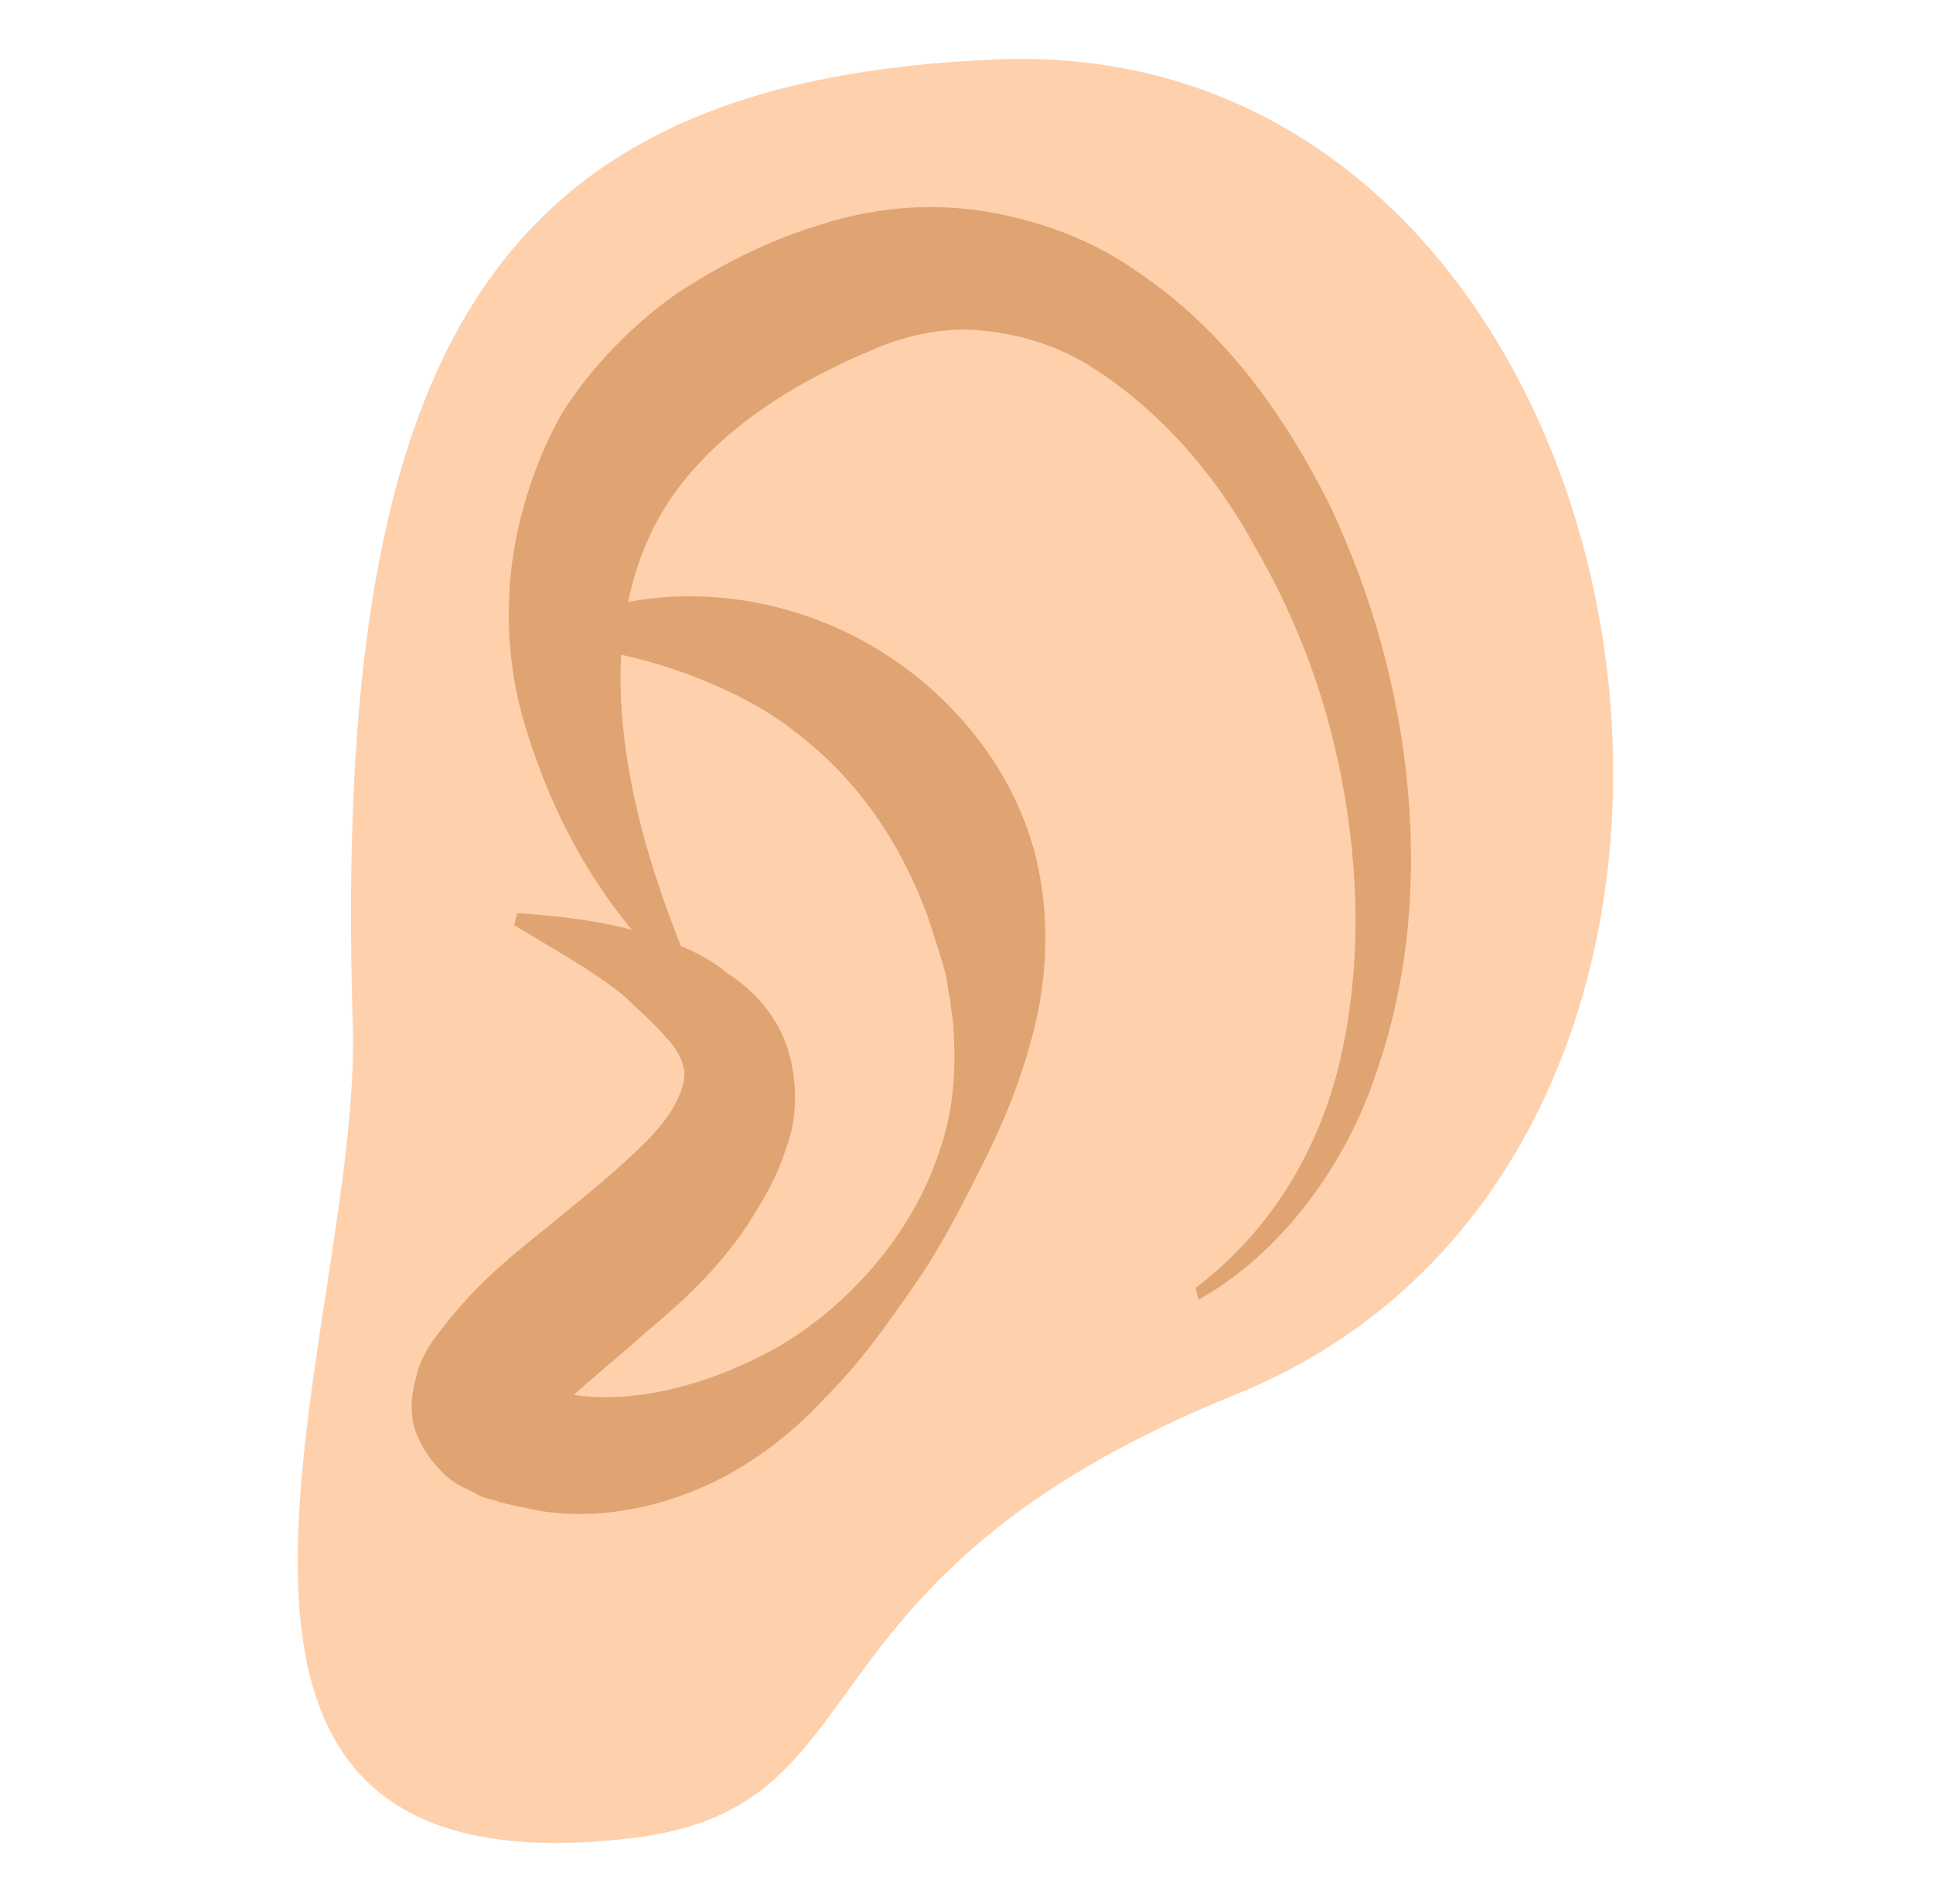
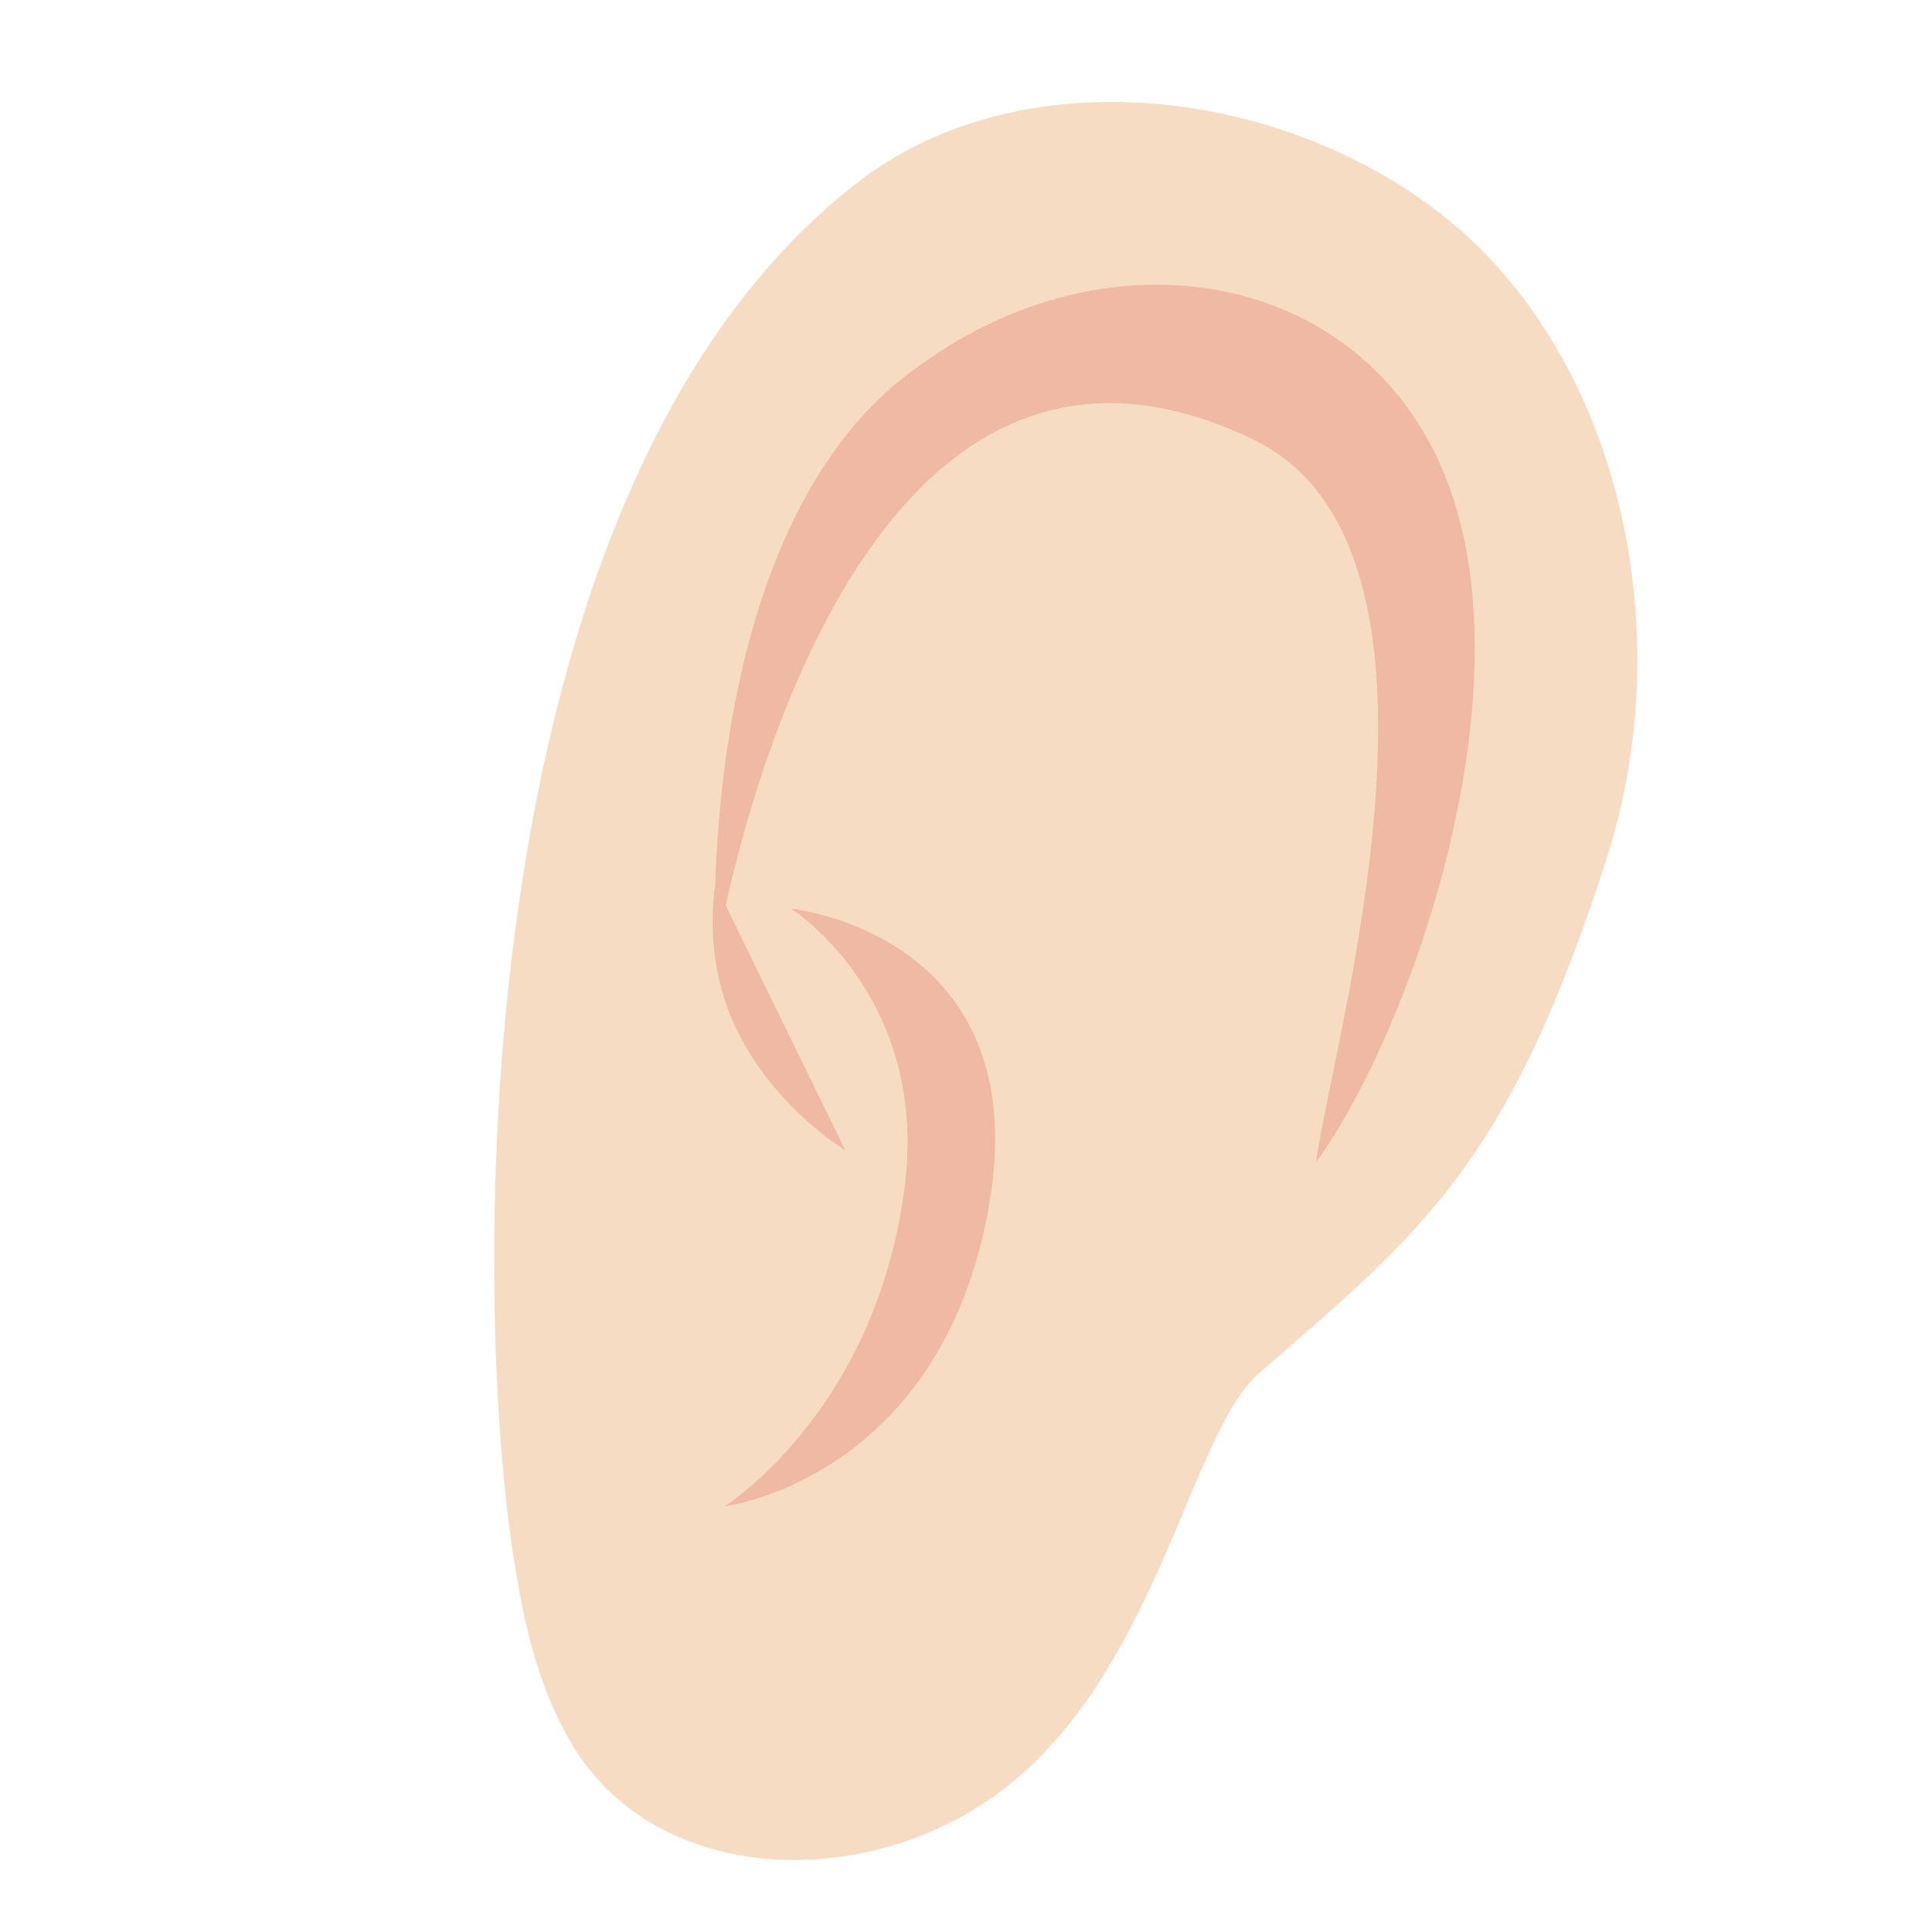
- <svg xmlns="http://www.w3.org/2000/svg" width="65" height="64" viewBox="0 0 65 64" fill="none">
-   <path d="M41.508 46.9C26.231 53.1 29.95 60.8 21.206 61.8C3.417 63.9 12.261 44.7 11.859 34.3C11.156 11.3 16.884 2.7 33.467 2C56.08 1 62.412 38.5 41.508 46.9Z" fill="#FED0AC" />
-   <path d="M22.814 32.9C20.402 30.7 18.694 27.8 17.688 24.5C17.186 22.9 16.985 21.1 17.186 19.2C17.387 17.4 17.99 15.5 18.895 13.9C19.899 12.3 21.306 10.9 22.714 9.9C24.221 8.9 25.829 8.1 27.437 7.6C29.246 7 31.156 6.8 33.065 7.1C34.975 7.4 36.784 8.1 38.191 9.1C41.206 11.1 43.216 14 44.724 17C46.131 20 47.035 23.2 47.337 26.5C47.638 29.8 47.337 33.1 46.231 36.2C45.729 37.7 44.925 39.2 43.92 40.5C42.915 41.8 41.709 42.9 40.301 43.7L40.201 43.3C42.714 41.4 44.322 38.7 45.025 35.8C45.729 32.9 45.729 29.8 45.226 26.8C44.724 23.8 43.719 21 42.211 18.4C40.804 15.8 38.794 13.6 36.482 12.2C35.276 11.5 34.07 11.2 32.864 11.1C31.658 11 30.352 11.3 29.246 11.8C26.633 12.9 24.322 14.4 22.814 16.4C21.306 18.4 20.703 21 20.904 23.9C21.105 26.8 22.01 29.7 23.216 32.6L22.814 32.9Z" fill="#E0A372" />
-   <path d="M18.995 20.9C21.909 19.6 25.628 19.8 28.744 21.4C31.859 23 34.372 26 34.975 29.5C35.276 31.2 35.176 33 34.774 34.6C34.372 36.2 33.769 37.7 33.065 39.1C32.362 40.5 31.658 41.9 30.754 43.2C29.849 44.5 28.945 45.8 27.738 47C26.633 48.2 25.226 49.3 23.618 50C22.01 50.7 20.1 51.1 18.191 50.8C17.688 50.7 17.186 50.6 16.784 50.5C16.583 50.4 16.281 50.4 15.98 50.2C15.578 50 15.276 49.9 14.874 49.5C14.472 49.1 13.97 48.4 13.869 47.7C13.769 47 13.97 46.4 14.07 46C14.372 45.2 14.774 44.8 15.075 44.4C16.281 42.9 17.487 42 18.593 41.1C19.698 40.2 20.804 39.3 21.708 38.4C22.11 38 22.512 37.5 22.713 37.1C22.914 36.7 23.015 36.4 23.015 36.1C23.015 35.8 22.814 35.3 22.412 34.9C22.01 34.4 21.507 34 21.005 33.5C19.899 32.6 18.593 31.9 17.286 31.1L17.387 30.7C18.995 30.8 20.502 31 22.11 31.5C22.914 31.8 23.718 32.1 24.422 32.7C25.226 33.2 26.03 34 26.432 35.1C26.834 36.2 26.834 37.6 26.432 38.6C26.131 39.6 25.628 40.4 25.125 41.2C24.12 42.7 22.914 43.8 21.708 44.8C20.603 45.8 19.296 46.8 18.593 47.6C18.392 47.8 18.291 48 18.291 47.9C18.291 47.8 18.392 47.7 18.291 47.3C18.291 46.9 17.99 46.6 17.889 46.5C17.688 46.4 17.789 46.4 17.688 46.4C17.688 46.4 17.889 46.5 17.99 46.5C18.291 46.6 18.492 46.7 18.794 46.8C20.904 47.3 23.618 46.7 26.131 45.3C28.543 43.9 30.653 41.5 31.558 38.8C32.06 37.4 32.161 36 32.06 34.6C32.06 34.2 31.96 34 31.96 33.6C31.859 33.3 31.859 32.9 31.759 32.6C31.558 31.9 31.357 31.3 31.156 30.7C30.251 28.3 28.844 26.2 26.733 24.6C25.729 23.8 24.523 23.2 23.216 22.7C21.909 22.2 20.502 21.9 18.894 21.6L18.995 20.9Z" fill="#E0A372" />
+ <svg xmlns="http://www.w3.org/2000/svg" width="64" height="64" viewBox="0 0 64 64" fill="none">
+   <path d="M48.9 8.1C43.7 3.1 34.4 1.6 28.6 5.9C14.9 16.2 15.7 44.3 17.1 52.1C17.4 54 17.9 56 18.9 57.7C21.8 62.7 29.3 62.7 33.7 58.9C38.4 54.9 39.5 47.4 41.7 45.5C47.1 40.8 50 38.6 53.3 28.2C55.4 21.4 54 13.1 48.9 8.1Z" fill="#F7DCC4" />
+   <path d="M23.7 31.7C23.7 31.7 22.9 17.7 30.2 12.3C36.8 7.3 45.4 9 48 16.1C50.6 23.2 46.7 34.2 43.6 38.5C44.1 34.6 49 18.3 41.6 14.6C27.5 7.7 23.7 31.7 23.7 31.7Z" fill="#EFB9A3" />
+   <path d="M26.2 30.1C26.2 30.1 34.2 30.9 32.8 39.7C31.3 49 24 49.9 24 49.9C24 49.9 28.8 46.9 29.9 39.8C31 33.1 26.2 30.1 26.2 30.1Z" fill="#EFB9A3" />
+   <path d="M23.7 29.3C23.7 29.3 23.2 31.8 24.5 34.3C25.8 36.8 28 38.1 28 38.1L23.7 29.3Z" fill="#EFB9A3" />
</svg>
